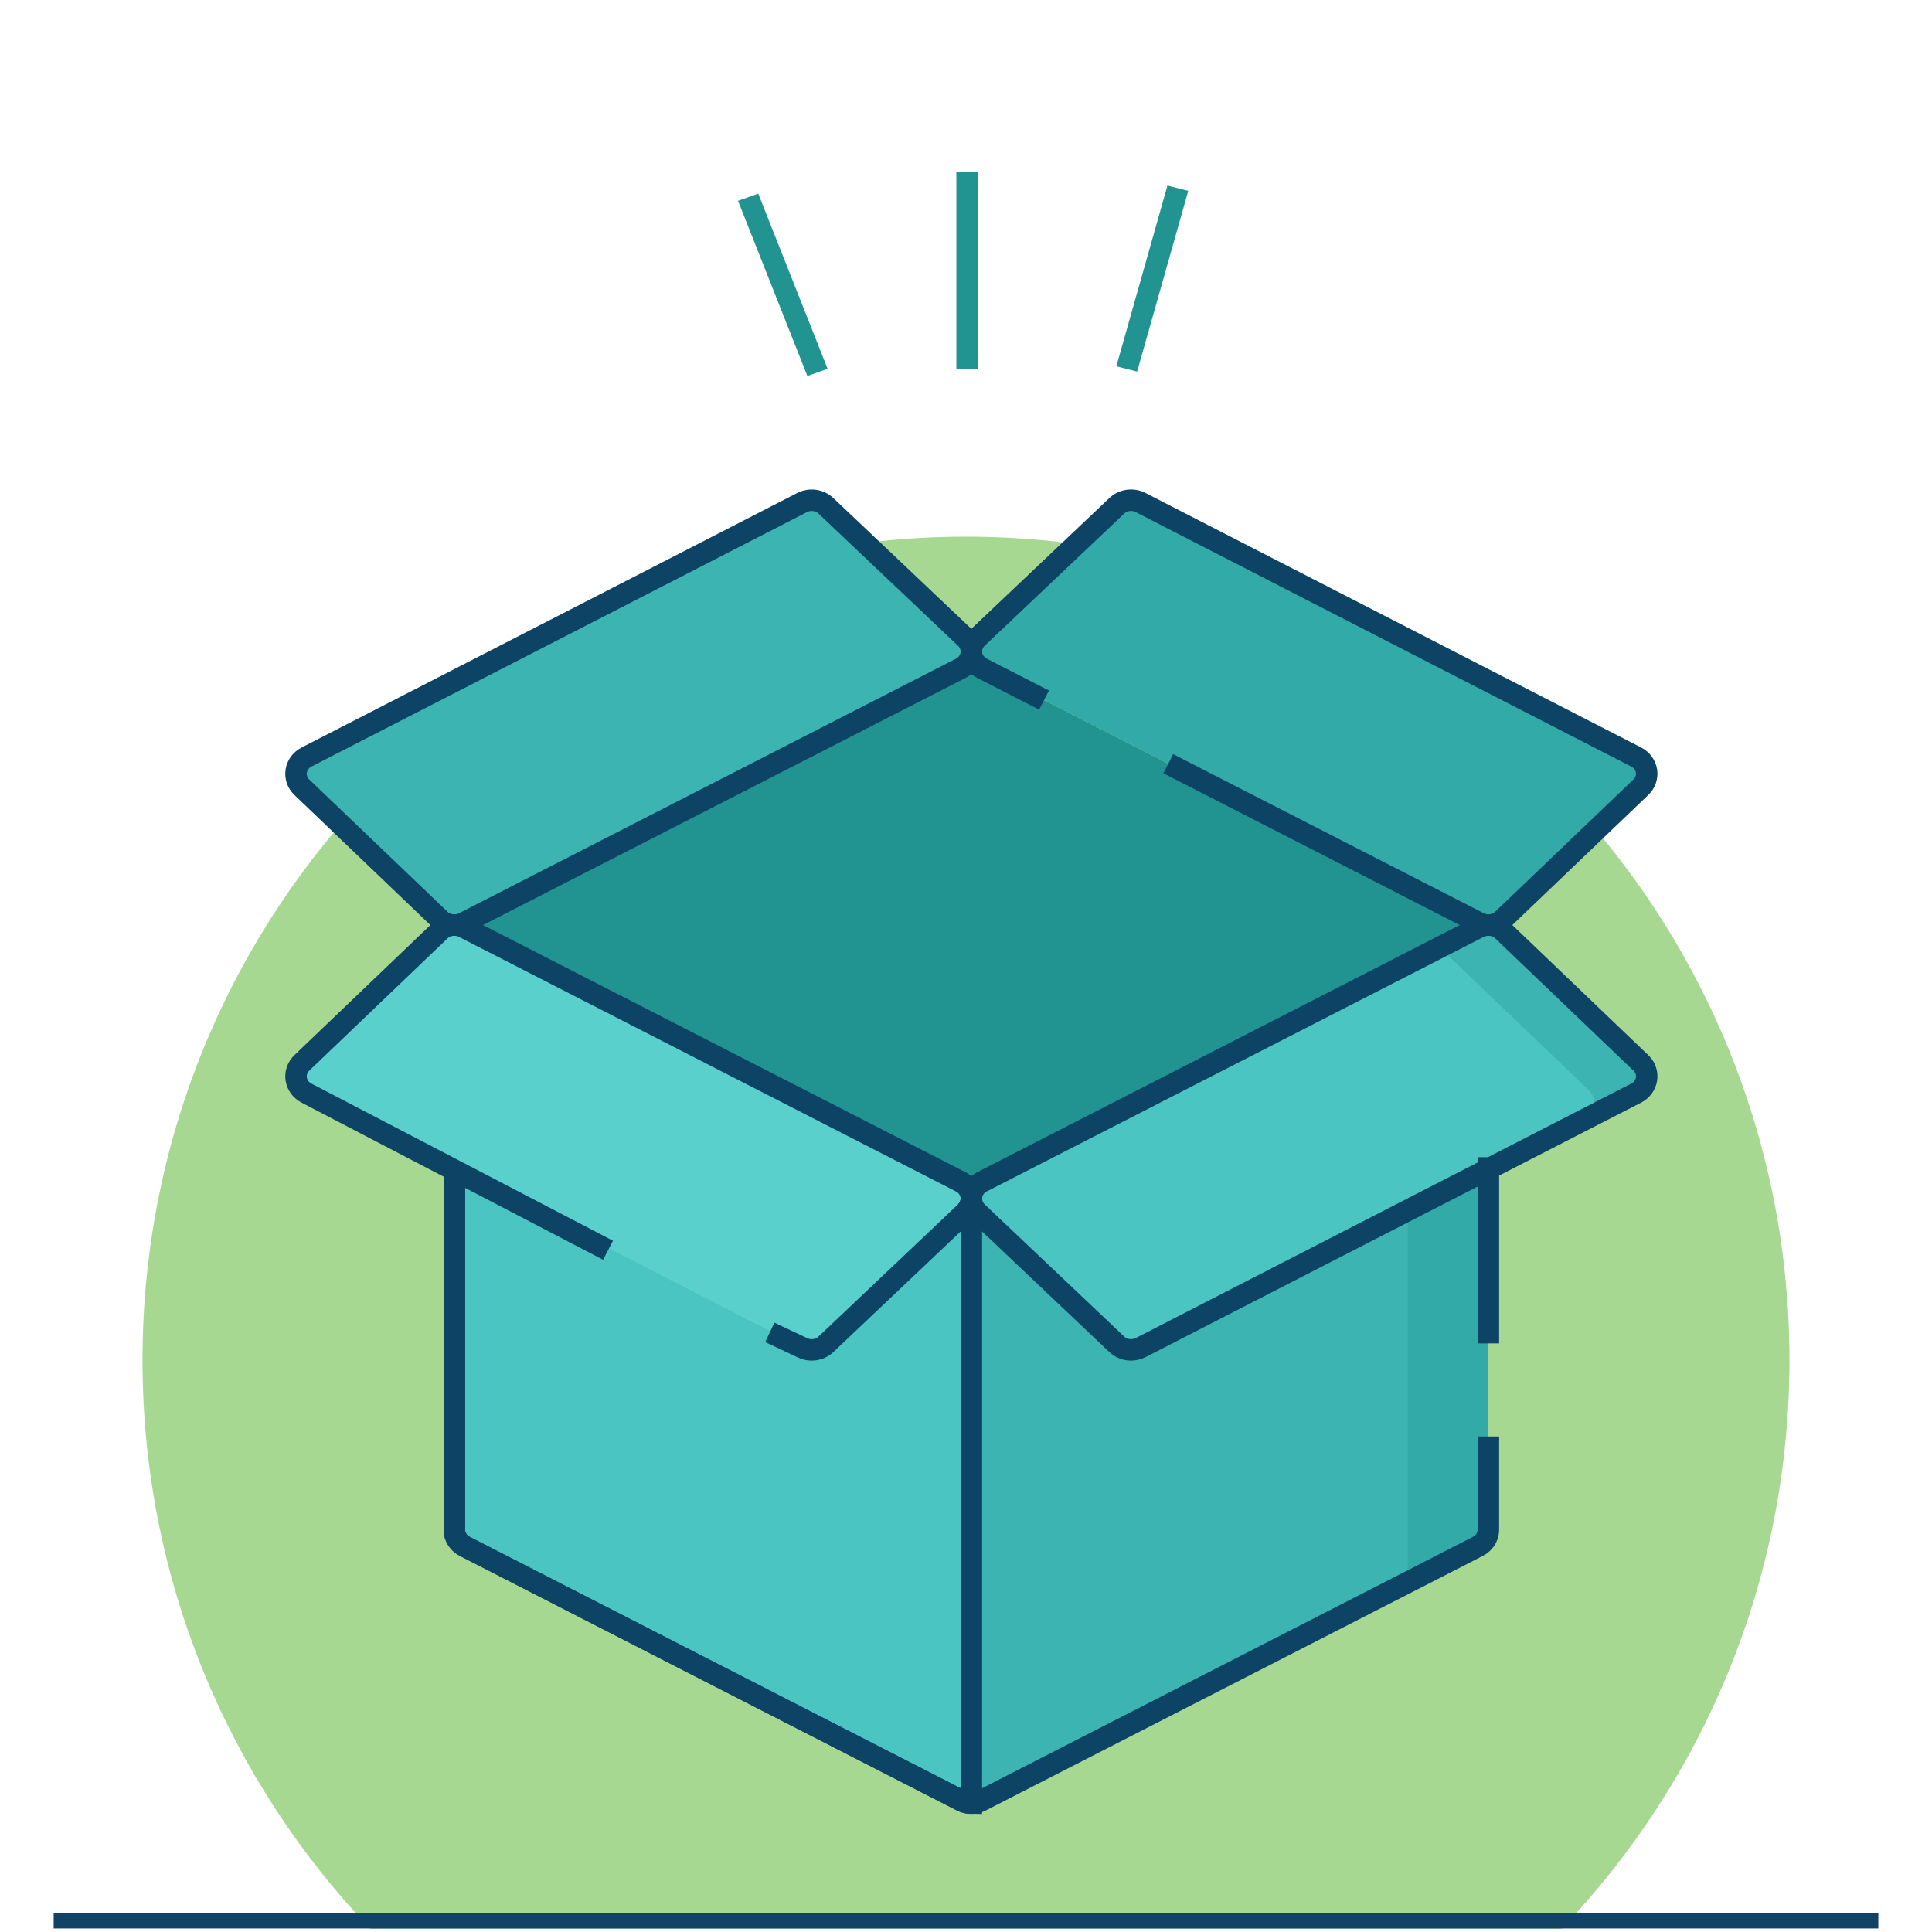
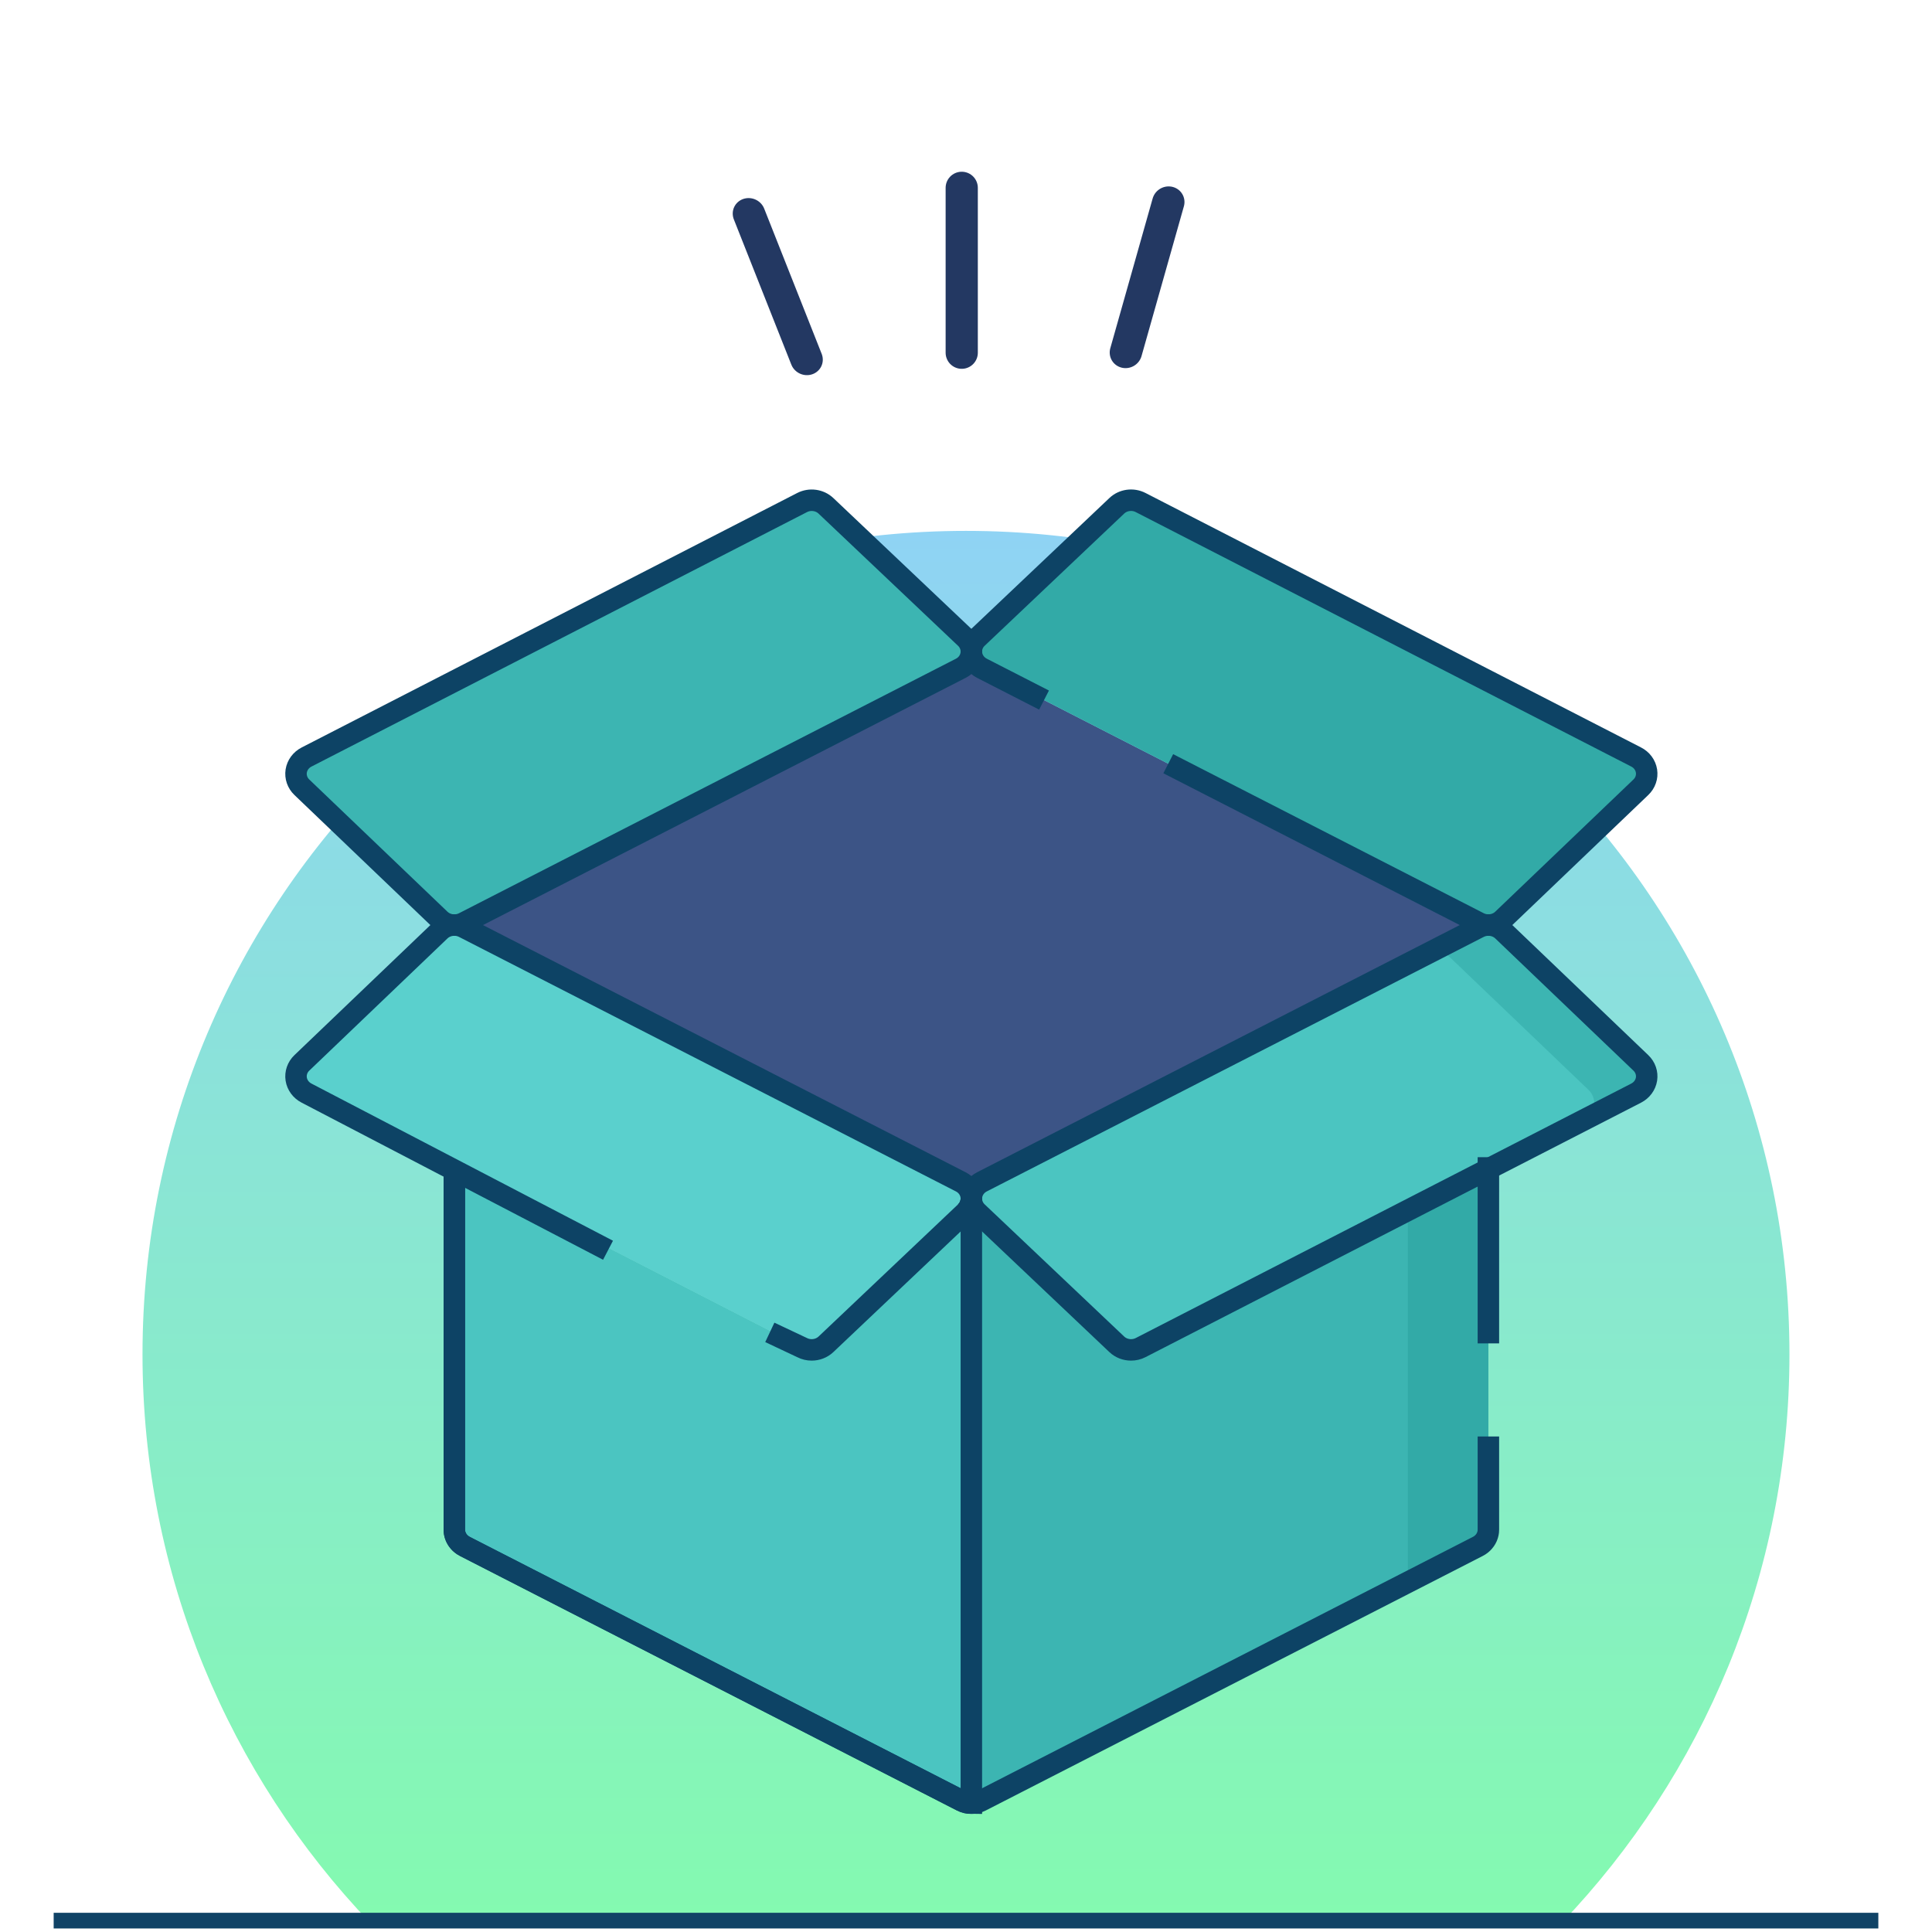
<svg xmlns="http://www.w3.org/2000/svg" width="180" height="180" viewBox="0 0 180 180" fill="none">
-   <path fill-rule="evenodd" clip-rule="evenodd" d="M145.482 179.709C158.639 165.937 166.719 147.273 166.719 126.722C166.719 84.351 132.37 50.002 89.998 50.002C47.626 50.002 13.277 84.351 13.277 126.722C13.277 147.273 21.358 165.937 34.514 179.709H145.482Z" fill="#A6D892" />
+   <path fill-rule="evenodd" clip-rule="evenodd" d="M145.482 179.169C158.639 165.396 166.719 146.732 166.719 126.182C166.719 83.81 132.37 49.461 89.998 49.461C47.626 49.461 13.277 83.81 13.277 126.182C13.277 146.732 21.358 165.396 34.514 179.169H145.482Z" fill="url(#paint0_linear)" />
  <rect x="5" y="178.21" width="170" height="1.461" fill="#104366" />
  <path d="M106.267 125.553C105.987 125.698 105.679 125.766 105.374 125.766C104.888 125.766 104.408 125.588 104.047 125.247L91.05 112.932C90.695 112.595 90.499 112.14 90.499 111.673C90.499 112.14 90.304 112.595 89.949 112.932L76.951 125.247C76.591 125.588 76.111 125.766 75.625 125.766C75.32 125.766 75.012 125.698 74.732 125.553L42.328 108.912V142.506C42.328 142.568 42.331 142.629 42.338 142.69C42.34 142.716 42.346 142.741 42.349 142.766C42.354 142.797 42.358 142.828 42.364 142.859C42.372 142.898 42.383 142.935 42.394 142.973C42.399 142.99 42.403 143.008 42.408 143.025C42.42 143.063 42.435 143.1 42.45 143.138C42.456 143.154 42.462 143.171 42.469 143.188C42.484 143.221 42.501 143.253 42.517 143.286C42.527 143.306 42.537 143.326 42.548 143.345C42.563 143.372 42.579 143.397 42.595 143.423C42.611 143.447 42.626 143.472 42.642 143.496C42.656 143.516 42.672 143.534 42.686 143.553C42.708 143.582 42.728 143.609 42.752 143.636C42.764 143.651 42.779 143.665 42.792 143.68C42.818 143.709 42.845 143.737 42.873 143.765C42.888 143.779 42.904 143.792 42.92 143.805C42.949 143.831 42.977 143.856 43.007 143.88C43.036 143.903 43.067 143.924 43.098 143.945C43.116 143.958 43.132 143.971 43.151 143.983C43.205 144.018 43.261 144.049 43.318 144.079L89.607 167.786C89.885 167.929 90.192 168 90.499 168C90.806 168 91.114 167.928 91.392 167.786L137.68 144.079C137.738 144.049 137.794 144.017 137.848 143.983C137.866 143.971 137.883 143.958 137.901 143.945C137.932 143.924 137.963 143.903 137.992 143.88C138.022 143.856 138.05 143.831 138.079 143.805C138.094 143.792 138.11 143.779 138.125 143.765C138.153 143.737 138.18 143.709 138.206 143.68C138.22 143.665 138.234 143.651 138.247 143.636C138.27 143.61 138.291 143.582 138.312 143.553C138.327 143.534 138.342 143.516 138.356 143.496C138.373 143.472 138.387 143.447 138.403 143.423C138.419 143.397 138.436 143.372 138.451 143.345C138.462 143.326 138.471 143.306 138.481 143.286C138.498 143.253 138.514 143.221 138.529 143.188C138.536 143.171 138.542 143.154 138.548 143.138C138.563 143.101 138.578 143.063 138.59 143.025C138.596 143.008 138.599 142.99 138.604 142.973C138.615 142.935 138.626 142.898 138.634 142.859C138.64 142.828 138.644 142.797 138.649 142.766C138.653 142.741 138.658 142.716 138.661 142.69C138.667 142.629 138.67 142.568 138.67 142.506V108.912L106.267 125.553Z" fill="#3CB5B2" />
-   <path d="M89.514 62.263C90.035 61.998 90.393 61.511 90.478 60.956C90.49 60.871 90.498 60.786 90.498 60.7C90.498 60.786 90.505 60.871 90.518 60.954C90.603 61.509 90.961 61.993 91.481 62.261L137.776 85.971C138.059 86.116 138.364 86.184 138.669 86.184C138.364 86.184 138.059 86.255 137.776 86.4L91.481 110.11C90.961 110.376 90.603 110.862 90.518 111.417C90.505 111.502 90.498 111.588 90.498 111.673C90.498 111.588 90.49 111.502 90.478 111.417C90.393 110.862 90.035 110.376 89.514 110.11L43.22 86.4C42.972 86.275 42.707 86.203 42.441 86.186C42.707 86.17 42.972 86.099 43.22 85.973L89.514 62.263Z" fill="#219390" />
-   <line y1="-1" x2="17.554" y2="-1" transform="matrix(-0.368007 -0.929823 0.942288 -0.334804 77.1055 34.3623)" stroke="#219390" stroke-width="2" />
-   <line y1="-1" x2="17.498" y2="-1" transform="matrix(0.272126 -0.962262 0.969251 0.246074 105.945 34.6204)" stroke="#219390" stroke-width="2" />
-   <line x1="90.102" y1="34.362" x2="90.102" y2="16" stroke="#219390" stroke-width="2" />
+   <path d="M89.514 62.263C90.035 61.998 90.393 61.511 90.478 60.956C90.49 60.871 90.498 60.786 90.498 60.7C90.498 60.786 90.505 60.871 90.518 60.954C90.603 61.509 90.961 61.993 91.481 62.261L137.776 85.971C138.059 86.116 138.364 86.184 138.669 86.184C138.364 86.184 138.059 86.255 137.776 86.4L91.481 110.11C90.961 110.376 90.603 110.862 90.518 111.417C90.505 111.502 90.498 111.588 90.498 111.673C90.498 111.588 90.49 111.502 90.478 111.417C90.393 110.862 90.035 110.376 89.514 110.11L43.22 86.4C42.972 86.275 42.707 86.203 42.441 86.186C42.707 86.17 42.972 86.099 43.22 85.973L89.514 62.263Z" fill="#3C5486" />
+   <line x1="1.5" y1="-1.5" x2="16.054" y2="-1.5" transform="matrix(-0.368007 -0.929823 0.942288 -0.334804 77.1055 34.3623)" stroke="#233862" stroke-width="3" stroke-linecap="round" stroke-linejoin="round" />
+   <line x1="1.5" y1="-1.5" x2="15.998" y2="-1.5" transform="matrix(0.272126 -0.962262 0.969251 0.246074 105.945 34.6204)" stroke="#233862" stroke-width="3" stroke-linecap="round" stroke-linejoin="round" />
+   <line x1="89.602" y1="32.862" x2="89.602" y2="17.5" stroke="#233862" stroke-width="3" stroke-linecap="round" stroke-linejoin="round" />
  <path d="M153.401 71.833C153.486 72.388 153.293 72.947 152.875 73.346L140.003 85.659C139.642 86.005 139.159 86.185 138.671 86.185C138.366 86.185 138.061 86.116 137.778 85.971L91.483 62.261C90.963 61.993 90.605 61.51 90.52 60.955C90.507 60.872 90.5 60.787 90.5 60.701C90.5 60.699 90.5 60.699 90.5 60.696C90.5 60.23 90.695 59.774 91.05 59.44L104.048 47.125C104.634 46.567 105.537 46.444 106.268 46.819L152.437 70.529C152.958 70.794 153.313 71.278 153.401 71.833Z" fill="#32AAA7" />
  <path d="M152.875 99.026C153.293 99.424 153.486 99.984 153.401 100.539C153.313 101.091 152.958 101.575 152.437 101.843L106.268 125.553C105.987 125.698 105.68 125.766 105.374 125.766C104.889 125.766 104.408 125.588 104.048 125.247L91.05 112.932C90.695 112.596 90.5 112.14 90.5 111.673C90.5 111.588 90.507 111.503 90.52 111.417C90.605 110.862 90.963 110.376 91.483 110.111L137.778 86.4C138.061 86.256 138.366 86.185 138.671 86.185C139.159 86.185 139.642 86.367 140.003 86.711L152.875 99.026Z" fill="#4BC5C1" />
  <path d="M152.875 99.026L140.003 86.711C139.643 86.367 139.16 86.184 138.672 86.184C138.366 86.184 138.061 86.256 137.778 86.4L132.891 88.905C133.173 88.76 133.479 88.689 133.784 88.689C134.272 88.689 134.755 88.872 135.115 89.216L147.988 101.531C148.406 101.929 148.599 102.489 148.513 103.043C148.426 103.596 148.07 104.079 147.55 104.348L152.438 101.843C152.958 101.575 153.313 101.091 153.401 100.539C153.486 99.984 153.293 99.424 152.875 99.026Z" fill="#3CB5B2" />
  <path d="M90.499 60.696C90.499 60.698 90.499 60.698 90.499 60.701C90.499 60.786 90.491 60.872 90.478 60.957C90.393 61.512 90.036 61.998 89.515 62.263L43.22 85.974C42.973 86.099 42.707 86.17 42.442 86.187C42.39 86.184 42.335 86.184 42.282 86.187C41.809 86.178 41.346 85.997 40.996 85.663L28.123 73.347C27.706 72.949 27.513 72.39 27.598 71.835C27.685 71.283 28.041 70.799 28.561 70.531L74.731 46.821C75.462 46.446 76.365 46.572 76.951 47.126L89.948 59.442C90.303 59.779 90.496 60.231 90.499 60.696Z" fill="#3CB5B2" />
  <path d="M90.478 111.417C90.491 111.503 90.499 111.588 90.499 111.673C90.499 112.14 90.303 112.596 89.948 112.932L76.951 125.247C76.59 125.588 76.11 125.766 75.624 125.766C75.319 125.766 75.011 125.698 74.731 125.553L28.561 101.843C28.041 101.575 27.685 101.091 27.598 100.539C27.513 99.984 27.706 99.424 28.123 99.026L40.996 86.711C41.346 86.377 41.809 86.197 42.282 86.187C42.297 86.189 42.312 86.189 42.327 86.189C42.365 86.189 42.402 86.189 42.442 86.187C42.707 86.204 42.973 86.275 43.22 86.4L89.515 110.111C90.036 110.376 90.393 110.862 90.478 111.417Z" fill="#5AD0CD" />
  <path d="M138.127 109.191C138.103 109.235 138.077 109.252 138.052 109.23H138.051L131.161 112.768V146.36C131.161 146.421 131.158 146.482 131.152 146.543C131.149 146.569 131.144 146.594 131.14 146.619C131.135 146.65 131.131 146.681 131.125 146.712C131.117 146.751 131.106 146.788 131.095 146.826C131.09 146.843 131.087 146.861 131.081 146.878C131.069 146.917 131.054 146.953 131.039 146.991C131.033 147.007 131.027 147.024 131.02 147.041C131.005 147.074 130.989 147.106 130.972 147.139C130.962 147.159 130.953 147.179 130.942 147.199C130.927 147.225 130.91 147.251 130.894 147.276C130.879 147.301 130.864 147.325 130.847 147.349C130.833 147.369 130.818 147.388 130.803 147.407C130.782 147.435 130.761 147.463 130.738 147.49C130.725 147.505 130.711 147.518 130.697 147.533C130.671 147.562 130.644 147.591 130.616 147.618C130.601 147.632 130.585 147.645 130.57 147.659C130.541 147.684 130.513 147.71 130.483 147.733C130.453 147.756 130.422 147.777 130.392 147.798C130.374 147.811 130.357 147.824 130.339 147.836C130.326 147.844 130.313 147.85 130.301 147.858L137.679 144.079C137.737 144.049 137.793 144.017 137.847 143.983C137.865 143.971 137.882 143.958 137.9 143.945C137.931 143.924 137.962 143.903 137.991 143.88C138.021 143.856 138.049 143.831 138.078 143.805C138.093 143.792 138.109 143.779 138.124 143.764C138.152 143.737 138.179 143.709 138.205 143.679C138.219 143.665 138.233 143.651 138.246 143.636C138.269 143.609 138.29 143.582 138.311 143.553C138.326 143.534 138.341 143.516 138.355 143.496C138.372 143.472 138.386 143.447 138.402 143.423C138.418 143.397 138.435 143.372 138.45 143.345C138.461 143.325 138.47 143.305 138.48 143.286C138.497 143.253 138.513 143.221 138.528 143.187C138.535 143.171 138.541 143.154 138.547 143.137C138.562 143.1 138.577 143.063 138.589 143.025C138.595 143.008 138.598 142.99 138.603 142.972C138.614 142.935 138.625 142.897 138.633 142.859C138.639 142.828 138.643 142.797 138.648 142.766C138.652 142.74 138.657 142.715 138.66 142.689C138.666 142.629 138.669 142.568 138.669 142.506V108.912L138.127 109.191Z" fill="#32AAA7" />
  <path d="M89.949 112.932L76.951 125.247C76.591 125.588 76.111 125.766 75.625 125.766C75.32 125.766 75.012 125.698 74.732 125.553L42.328 108.912V142.506C42.328 142.568 42.331 142.629 42.338 142.69C42.34 142.716 42.346 142.741 42.349 142.766C42.354 142.797 42.358 142.828 42.364 142.859C42.372 142.898 42.383 142.935 42.394 142.973C42.399 142.99 42.403 143.008 42.408 143.025C42.42 143.063 42.435 143.1 42.45 143.138C42.456 143.154 42.462 143.171 42.469 143.188C42.484 143.221 42.501 143.253 42.517 143.286C42.527 143.306 42.537 143.326 42.548 143.345C42.563 143.372 42.579 143.397 42.595 143.423C42.611 143.447 42.626 143.472 42.642 143.496C42.656 143.516 42.672 143.534 42.686 143.553C42.708 143.582 42.728 143.609 42.752 143.636C42.764 143.651 42.779 143.665 42.792 143.68C42.818 143.709 42.845 143.737 42.873 143.765C42.888 143.779 42.904 143.792 42.92 143.805C42.949 143.831 42.977 143.856 43.007 143.88C43.036 143.903 43.067 143.924 43.098 143.945C43.116 143.958 43.132 143.971 43.151 143.983C43.205 144.018 43.261 144.049 43.318 144.079L89.607 167.786C89.885 167.929 90.192 168 90.499 168V111.673C90.499 112.14 90.304 112.595 89.949 112.932Z" fill="#4BC5C1" />
  <path d="M90.499 111.673C90.499 112.14 90.304 112.595 89.949 112.932M42.328 108.912V142.506C42.328 142.568 42.331 142.629 42.338 142.69C42.34 142.716 42.346 142.741 42.349 142.766C42.354 142.797 42.358 142.828 42.364 142.859C42.372 142.898 42.383 142.935 42.394 142.973C42.399 142.99 42.403 143.008 42.408 143.025C42.42 143.063 42.435 143.1 42.45 143.138C42.456 143.154 42.462 143.171 42.469 143.188C42.484 143.221 42.501 143.253 42.517 143.286C42.527 143.306 42.537 143.326 42.548 143.345C42.563 143.372 42.579 143.397 42.595 143.423C42.611 143.447 42.626 143.472 42.642 143.496C42.656 143.516 42.672 143.534 42.686 143.553C42.708 143.582 42.728 143.609 42.752 143.636C42.764 143.651 42.779 143.665 42.792 143.68C42.818 143.709 42.845 143.737 42.873 143.765C42.888 143.779 42.904 143.792 42.92 143.805C42.949 143.831 42.977 143.856 43.007 143.88C43.036 143.903 43.067 143.924 43.098 143.945C43.116 143.958 43.132 143.971 43.151 143.983C43.205 144.018 43.261 144.049 43.318 144.079L89.607 167.786C89.885 167.929 90.192 168 90.499 168C90.806 168 91.114 167.928 91.392 167.786L137.68 144.079C137.738 144.049 137.794 144.017 137.848 143.983C137.866 143.971 137.883 143.958 137.901 143.945C137.932 143.924 137.963 143.903 137.992 143.88C138.022 143.856 138.05 143.831 138.079 143.805C138.094 143.792 138.11 143.779 138.125 143.765C138.153 143.737 138.18 143.709 138.206 143.68C138.22 143.665 138.234 143.651 138.247 143.636C138.27 143.61 138.291 143.582 138.312 143.553C138.327 143.534 138.342 143.516 138.356 143.496C138.373 143.472 138.387 143.447 138.403 143.423C138.419 143.397 138.436 143.372 138.451 143.345C138.462 143.326 138.471 143.306 138.481 143.286C138.498 143.253 138.514 143.221 138.529 143.188C138.536 143.171 138.542 143.154 138.548 143.138C138.563 143.101 138.578 143.063 138.59 143.025C138.596 143.008 138.599 142.99 138.604 142.973C138.615 142.935 138.626 142.898 138.634 142.859C138.64 142.828 138.644 142.797 138.649 142.766C138.653 142.741 138.658 142.716 138.661 142.69C138.667 142.629 138.67 142.568 138.67 142.506V133.833M138.67 107.812V125.159" stroke="#0D4365" stroke-width="2" />
  <path d="M97.27 65.225L91.483 62.261C90.963 61.993 90.605 61.51 90.52 60.955C90.507 60.872 90.5 60.787 90.5 60.701C90.5 60.699 90.5 60.699 90.5 60.696C90.5 60.23 90.695 59.774 91.05 59.44L104.048 47.125C104.634 46.567 105.537 46.444 106.268 46.819L152.437 70.529C152.958 70.794 153.313 71.278 153.401 71.833C153.486 72.388 153.293 72.947 152.875 73.346L140.003 85.659C139.642 86.005 139.159 86.185 138.671 86.185C138.366 86.185 138.061 86.116 137.778 85.971L114.631 74.116L108.844 71.153" stroke="#0D4365" stroke-width="2" />
  <path d="M152.875 99.026C153.293 99.424 153.486 99.984 153.401 100.539C153.313 101.091 152.958 101.575 152.437 101.843L106.268 125.553C105.987 125.698 105.68 125.766 105.374 125.766C104.889 125.766 104.408 125.588 104.048 125.247L91.05 112.932C90.695 112.596 90.5 112.14 90.5 111.673C90.5 111.588 90.507 111.503 90.52 111.417C90.605 110.862 90.963 110.376 91.483 110.111L137.778 86.4C138.061 86.256 138.366 86.185 138.671 86.185C139.159 86.185 139.642 86.367 140.003 86.711L152.875 99.026Z" stroke="#0D4365" stroke-width="2" />
  <path d="M90.499 60.696C90.499 60.698 90.499 60.698 90.499 60.701C90.499 60.786 90.491 60.872 90.478 60.957C90.393 61.512 90.036 61.998 89.515 62.263L43.22 85.974C42.973 86.099 42.707 86.17 42.442 86.187C42.39 86.184 42.335 86.184 42.282 86.187C41.809 86.178 41.346 85.997 40.996 85.663L28.123 73.347C27.706 72.949 27.513 72.39 27.598 71.835C27.685 71.283 28.041 70.799 28.561 70.531L74.731 46.821C75.462 46.446 76.365 46.572 76.951 47.126L89.948 59.442C90.303 59.779 90.496 60.231 90.499 60.696Z" stroke="#0D4365" stroke-width="2" />
  <path d="M56.648 116.483L28.561 101.843C28.041 101.575 27.685 101.091 27.598 100.539C27.513 99.984 27.706 99.424 28.123 99.026L40.996 86.711C41.346 86.377 41.809 86.197 42.282 86.187C42.297 86.189 42.312 86.189 42.327 86.189C42.365 86.189 42.402 86.189 42.442 86.187C42.707 86.204 42.973 86.275 43.22 86.4L89.515 110.111C90.036 110.376 90.393 110.862 90.478 111.417C90.491 111.503 90.499 111.588 90.499 111.673C90.499 112.14 90.303 112.596 89.948 112.932L76.951 125.247C76.59 125.588 76.11 125.766 75.624 125.766C75.319 125.766 75.011 125.698 74.731 125.553L71.722 124.134" stroke="#0D4365" stroke-width="2" />
  <path d="M89.949 112.932C90.304 112.595 90.499 112.14 90.499 111.673V168C90.192 168 89.885 167.929 89.607 167.786L43.318 144.079C43.261 144.049 43.205 144.018 43.151 143.983C43.132 143.971 43.116 143.958 43.098 143.945C43.067 143.924 43.036 143.903 43.007 143.88C42.977 143.856 42.949 143.831 42.92 143.805C42.904 143.792 42.888 143.779 42.873 143.765C42.845 143.737 42.818 143.709 42.792 143.68C42.779 143.665 42.764 143.651 42.752 143.636C42.728 143.609 42.708 143.582 42.686 143.553C42.672 143.534 42.656 143.516 42.642 143.496C42.626 143.472 42.611 143.447 42.595 143.423C42.579 143.397 42.563 143.372 42.548 143.345C42.537 143.326 42.527 143.306 42.517 143.286C42.501 143.253 42.484 143.221 42.469 143.188C42.462 143.171 42.456 143.154 42.45 143.137C42.435 143.1 42.42 143.063 42.408 143.025C42.403 143.008 42.399 142.99 42.394 142.972C42.383 142.935 42.372 142.898 42.364 142.859C42.358 142.828 42.354 142.797 42.349 142.766C42.346 142.741 42.34 142.715 42.338 142.69C42.331 142.629 42.328 142.568 42.328 142.506L42.328 108.832" stroke="#0D4365" stroke-width="2" />
+   <defs>
+     <linearGradient id="paint0_linear" x1="89.998" y1="49.461" x2="89.998" y2="179.169" gradientUnits="userSpaceOnUse">
+       <stop stop-color="#8FD3F4" />
+       <stop offset="1" stop-color="#84FAB0" />
+     </linearGradient>
+   </defs>
</svg>
